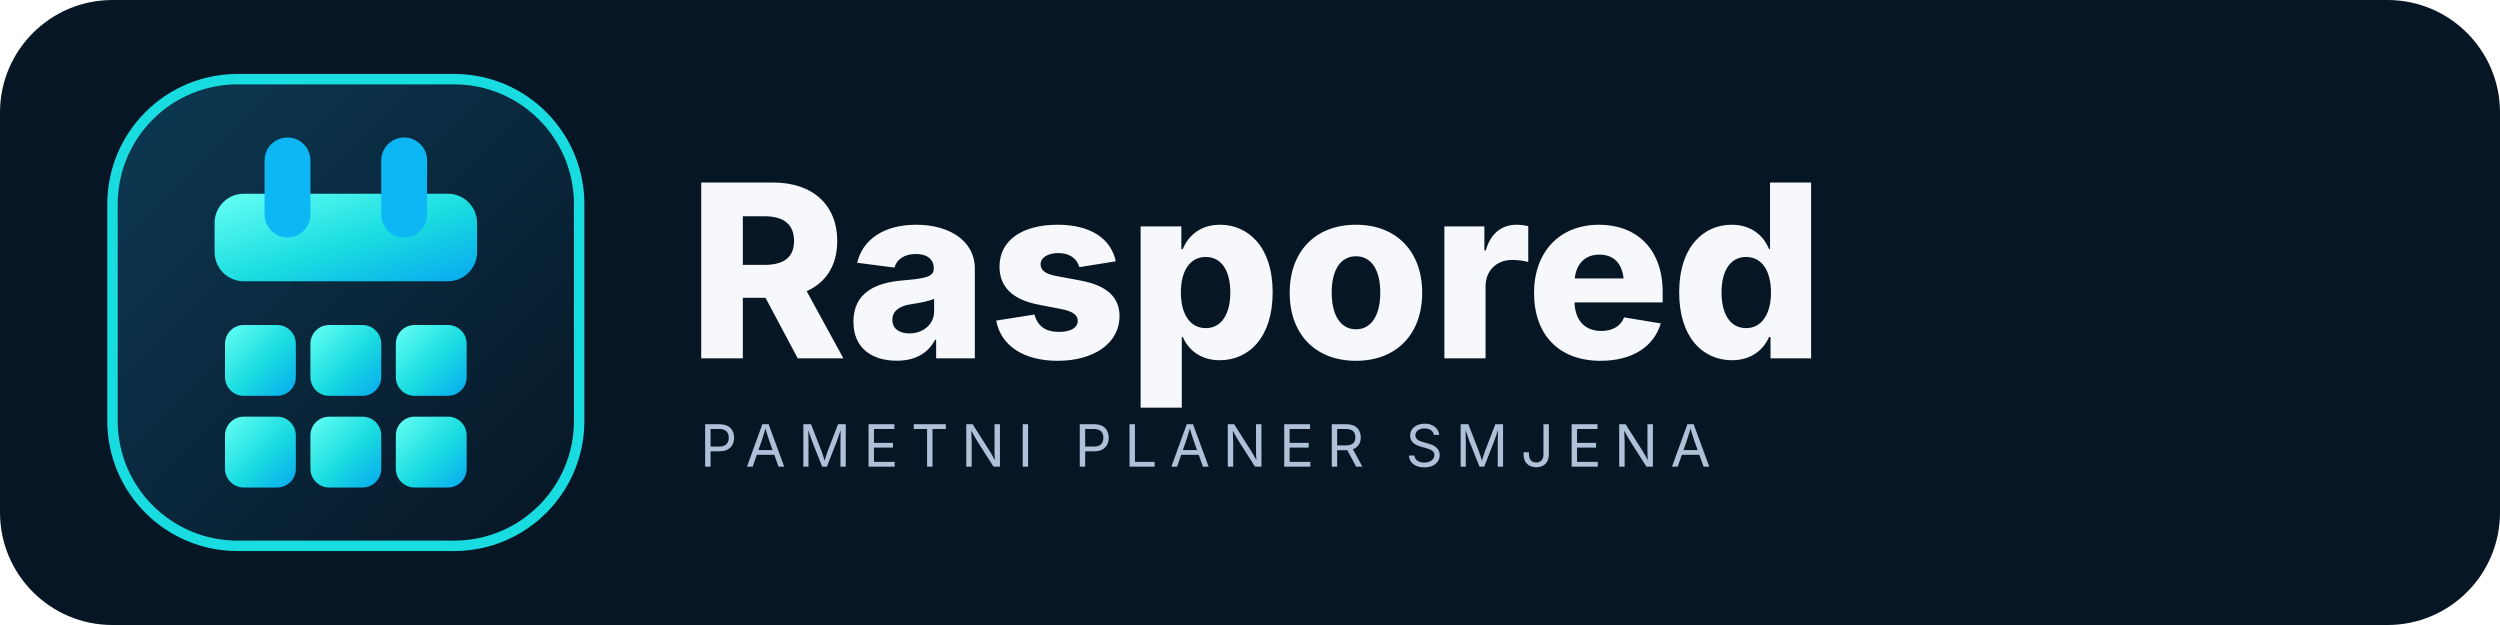
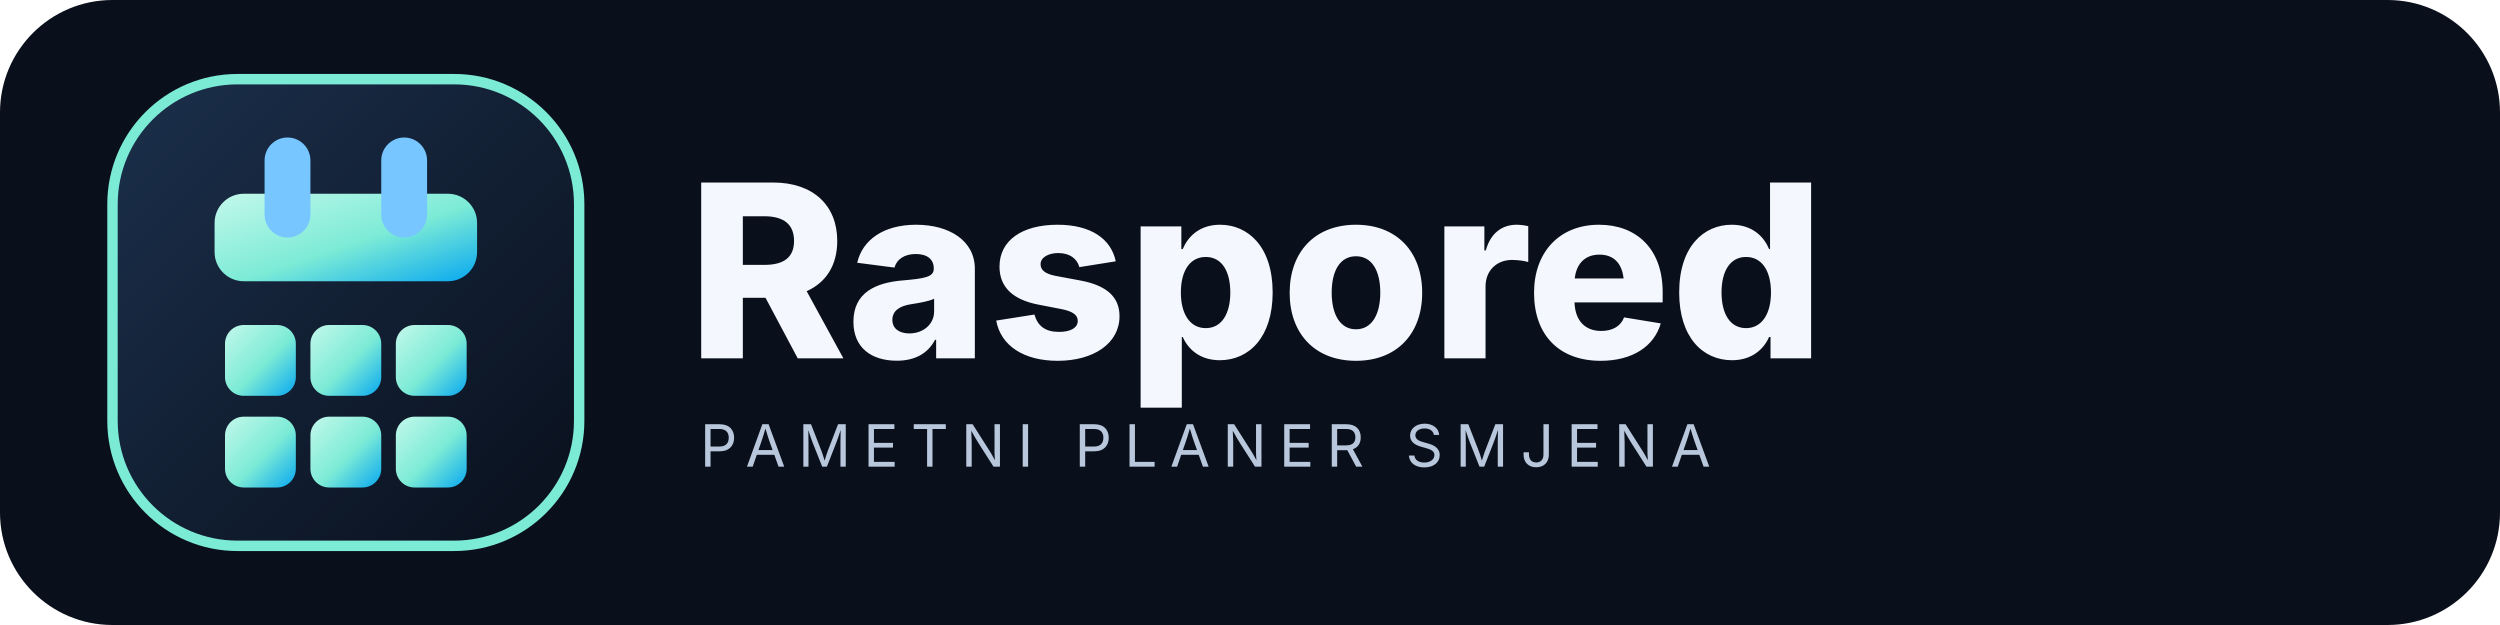
<svg xmlns="http://www.w3.org/2000/svg" viewBox="0 0 1200 300" role="img" aria-labelledby="title desc">
  <defs>
    <linearGradient id="bg" x1="0" y1="0" x2="1" y2="1">
-       <stop stop-color="#0d3954" />
-       <stop offset="1" stop-color="#061624" />
+       <stop stop-color="#1B304C" />
+       <stop offset="1" stop-color="#090F1B" />
    </linearGradient>
    <linearGradient id="cyan" x1="0" y1="0" x2="1" y2="1">
-       <stop stop-color="#66fff4" />
-       <stop offset=".55" stop-color="#19dce0" />
+       <stop stop-color="#C3F8EB" />
+       <stop offset=".55" stop-color="#7CEBD6" />
      <stop offset="1" stop-color="#08a8f0" />
    </linearGradient>
  </defs>
-   <rect width="1200" height="300" rx="54" fill="#061624" />
+   <rect width="1200" height="300" rx="54" fill="#090F1B" />
  <g transform="translate(54 38)">
-     <rect width="224" height="224" rx="60" fill="url(#bg)" stroke="#19dce0" stroke-width="5" />
+     <rect width="224" height="224" rx="60" fill="url(#bg)" stroke="#7CEBD6" stroke-width="5" />
    <rect x="49" y="55" width="126" height="42" rx="14" fill="url(#cyan)" />
-     <rect x="73" y="28" width="22" height="48" rx="11" fill="#0cb7f3" />
-     <rect x="129" y="28" width="22" height="48" rx="11" fill="#0cb7f3" />
+     <rect x="73" y="28" width="22" height="48" rx="11" fill="#78C6FF" />
+     <rect x="129" y="28" width="22" height="48" rx="11" fill="#78C6FF" />
    <g fill="url(#cyan)">
      <rect x="54" y="118" width="34" height="34" rx="9" />
      <rect x="95" y="118" width="34" height="34" rx="9" />
      <rect x="136" y="118" width="34" height="34" rx="9" />
      <rect x="54" y="162" width="34" height="34" rx="9" />
      <rect x="95" y="162" width="34" height="34" rx="9" />
      <rect x="136" y="162" width="34" height="34" rx="9" />
    </g>
  </g>
-   <text x="330" y="172" fill="#f6f8fb" font-family="Inter,Segoe UI,Arial,sans-serif" font-size="116" font-weight="800">Raspored</text>
-   <text x="336" y="224" fill="#afc1d8" font-family="Inter,Segoe UI,Arial,sans-serif" font-size="28" letter-spacing="6">PAMETNI PLANER SMJENA</text>
+   <text x="330" y="172" fill="#F4F7FD" font-family="Inter,Segoe UI,Arial,sans-serif" font-size="116" font-weight="800">Raspored</text>
+   <text x="336" y="224" fill="#B8C7DB" font-family="Inter,Segoe UI,Arial,sans-serif" font-size="28" letter-spacing="6">PAMETNI PLANER SMJENA</text>
</svg>
